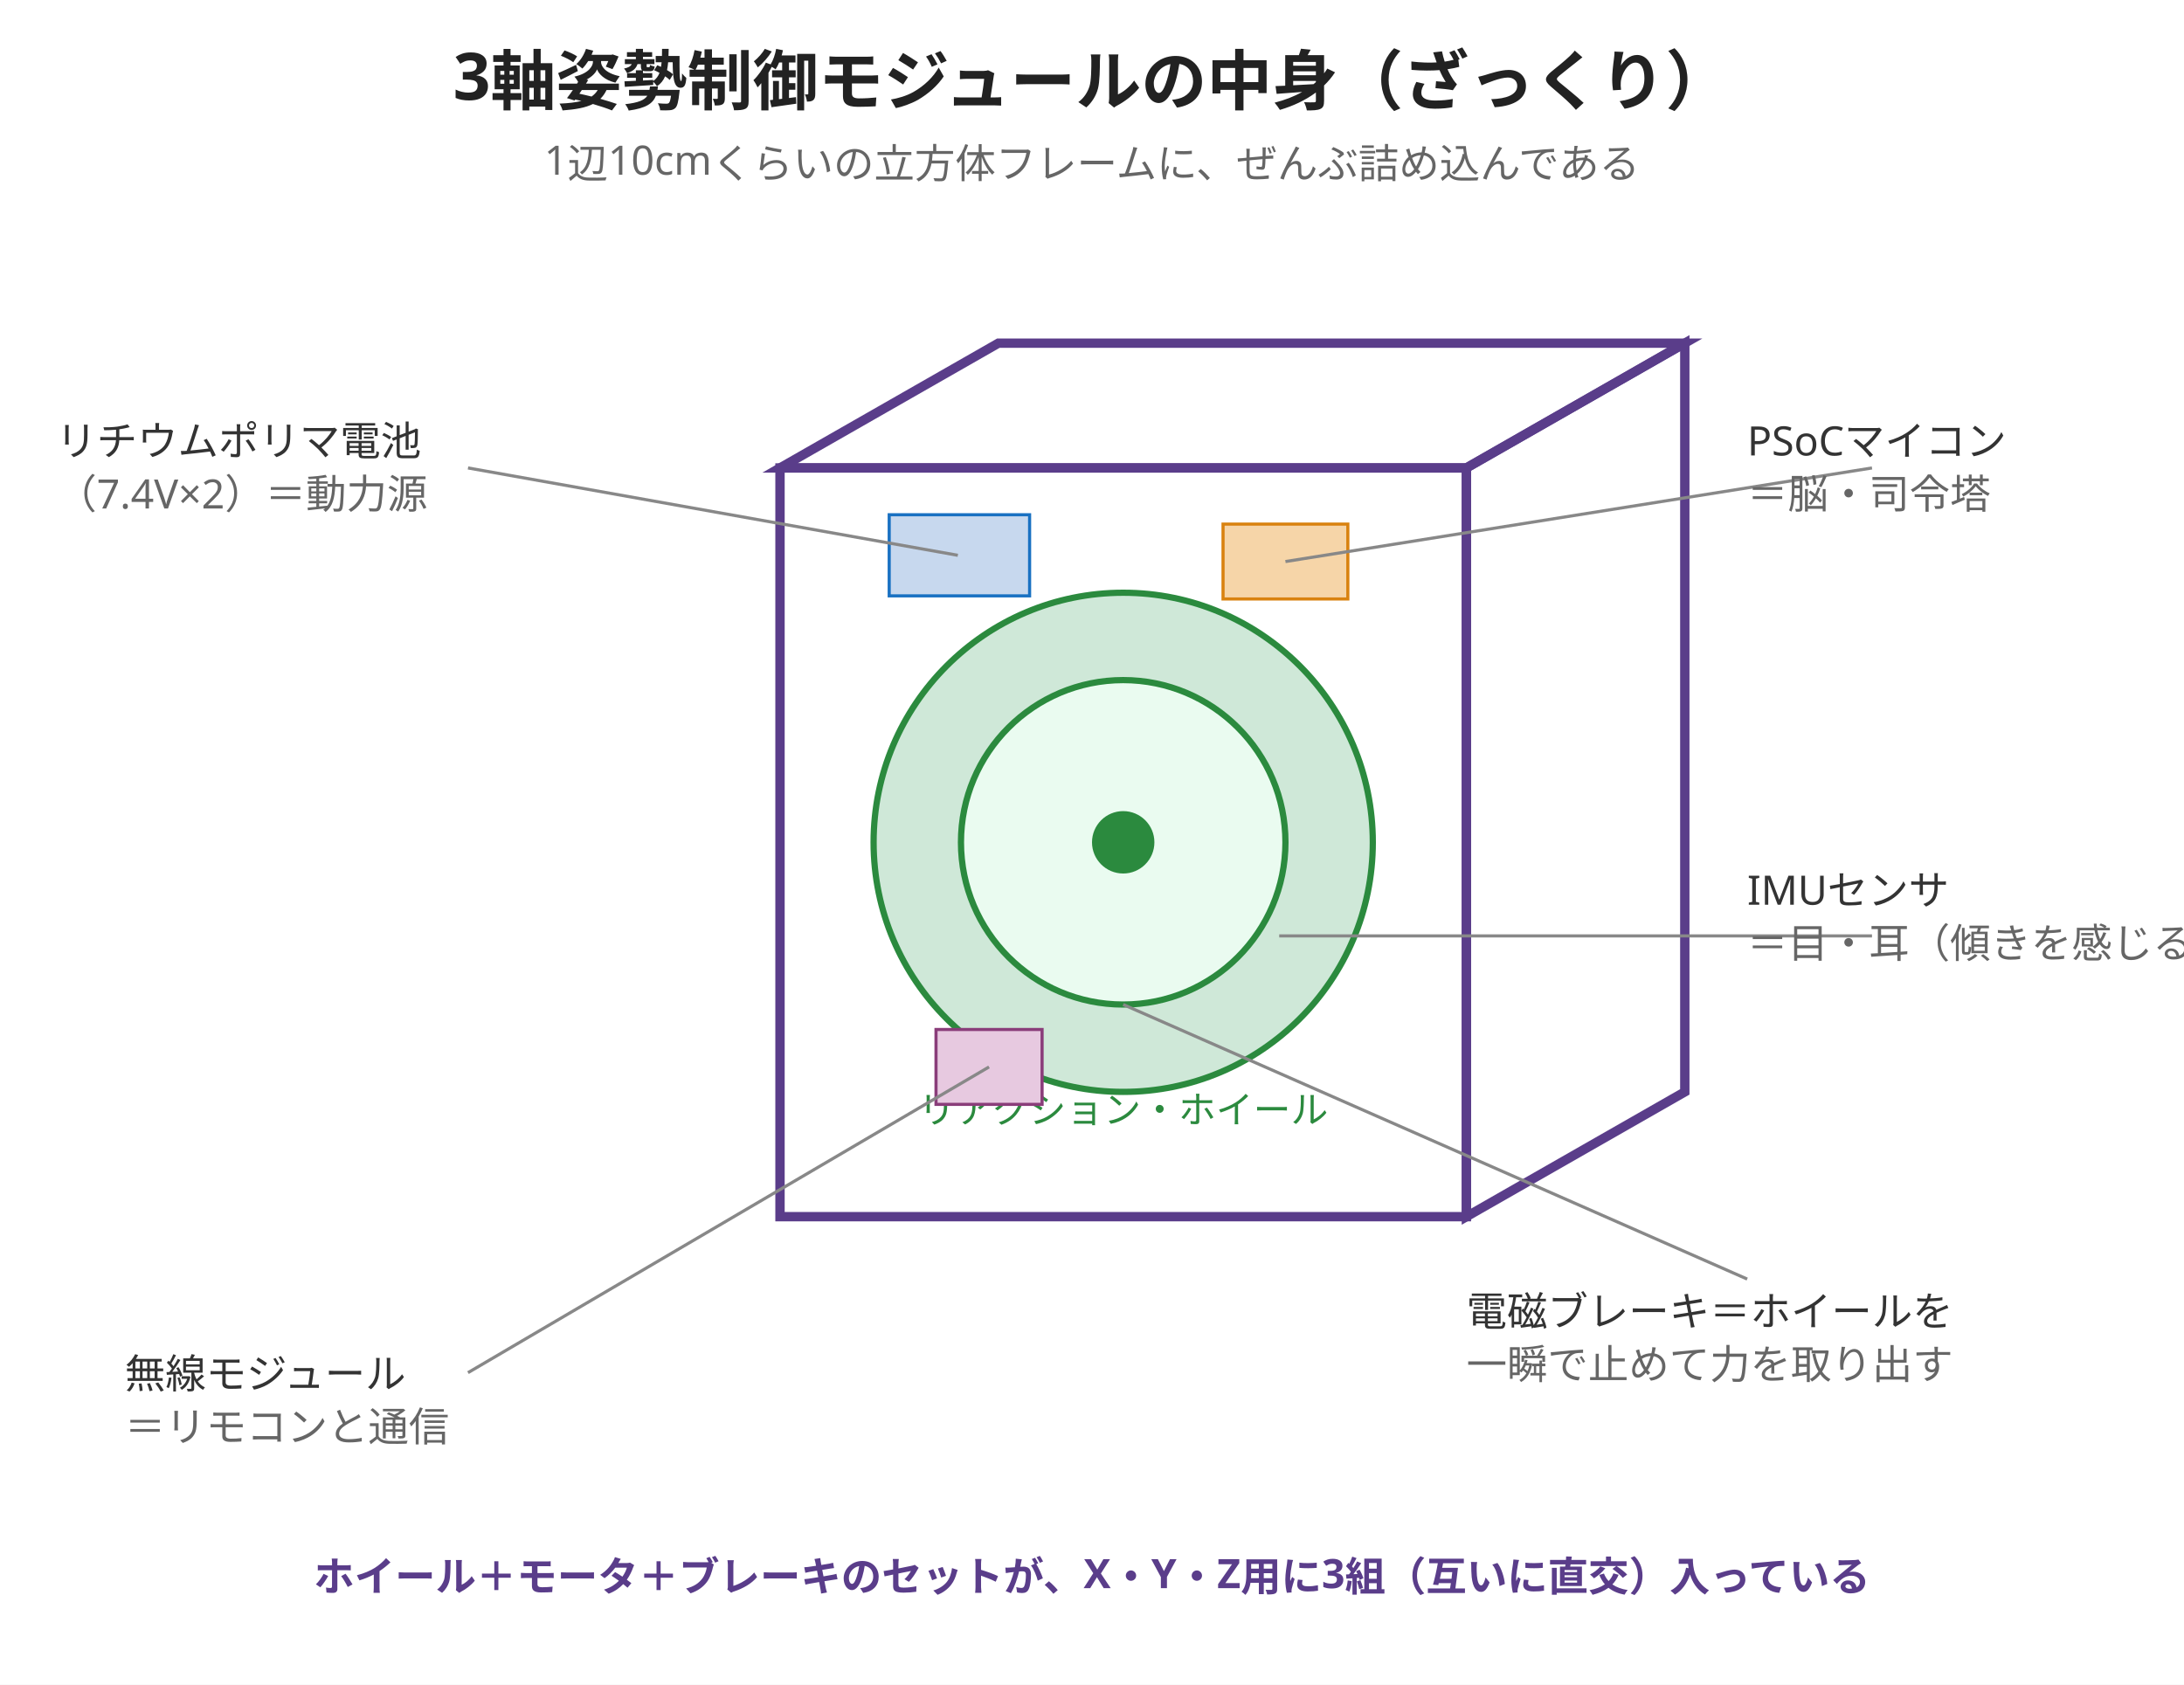
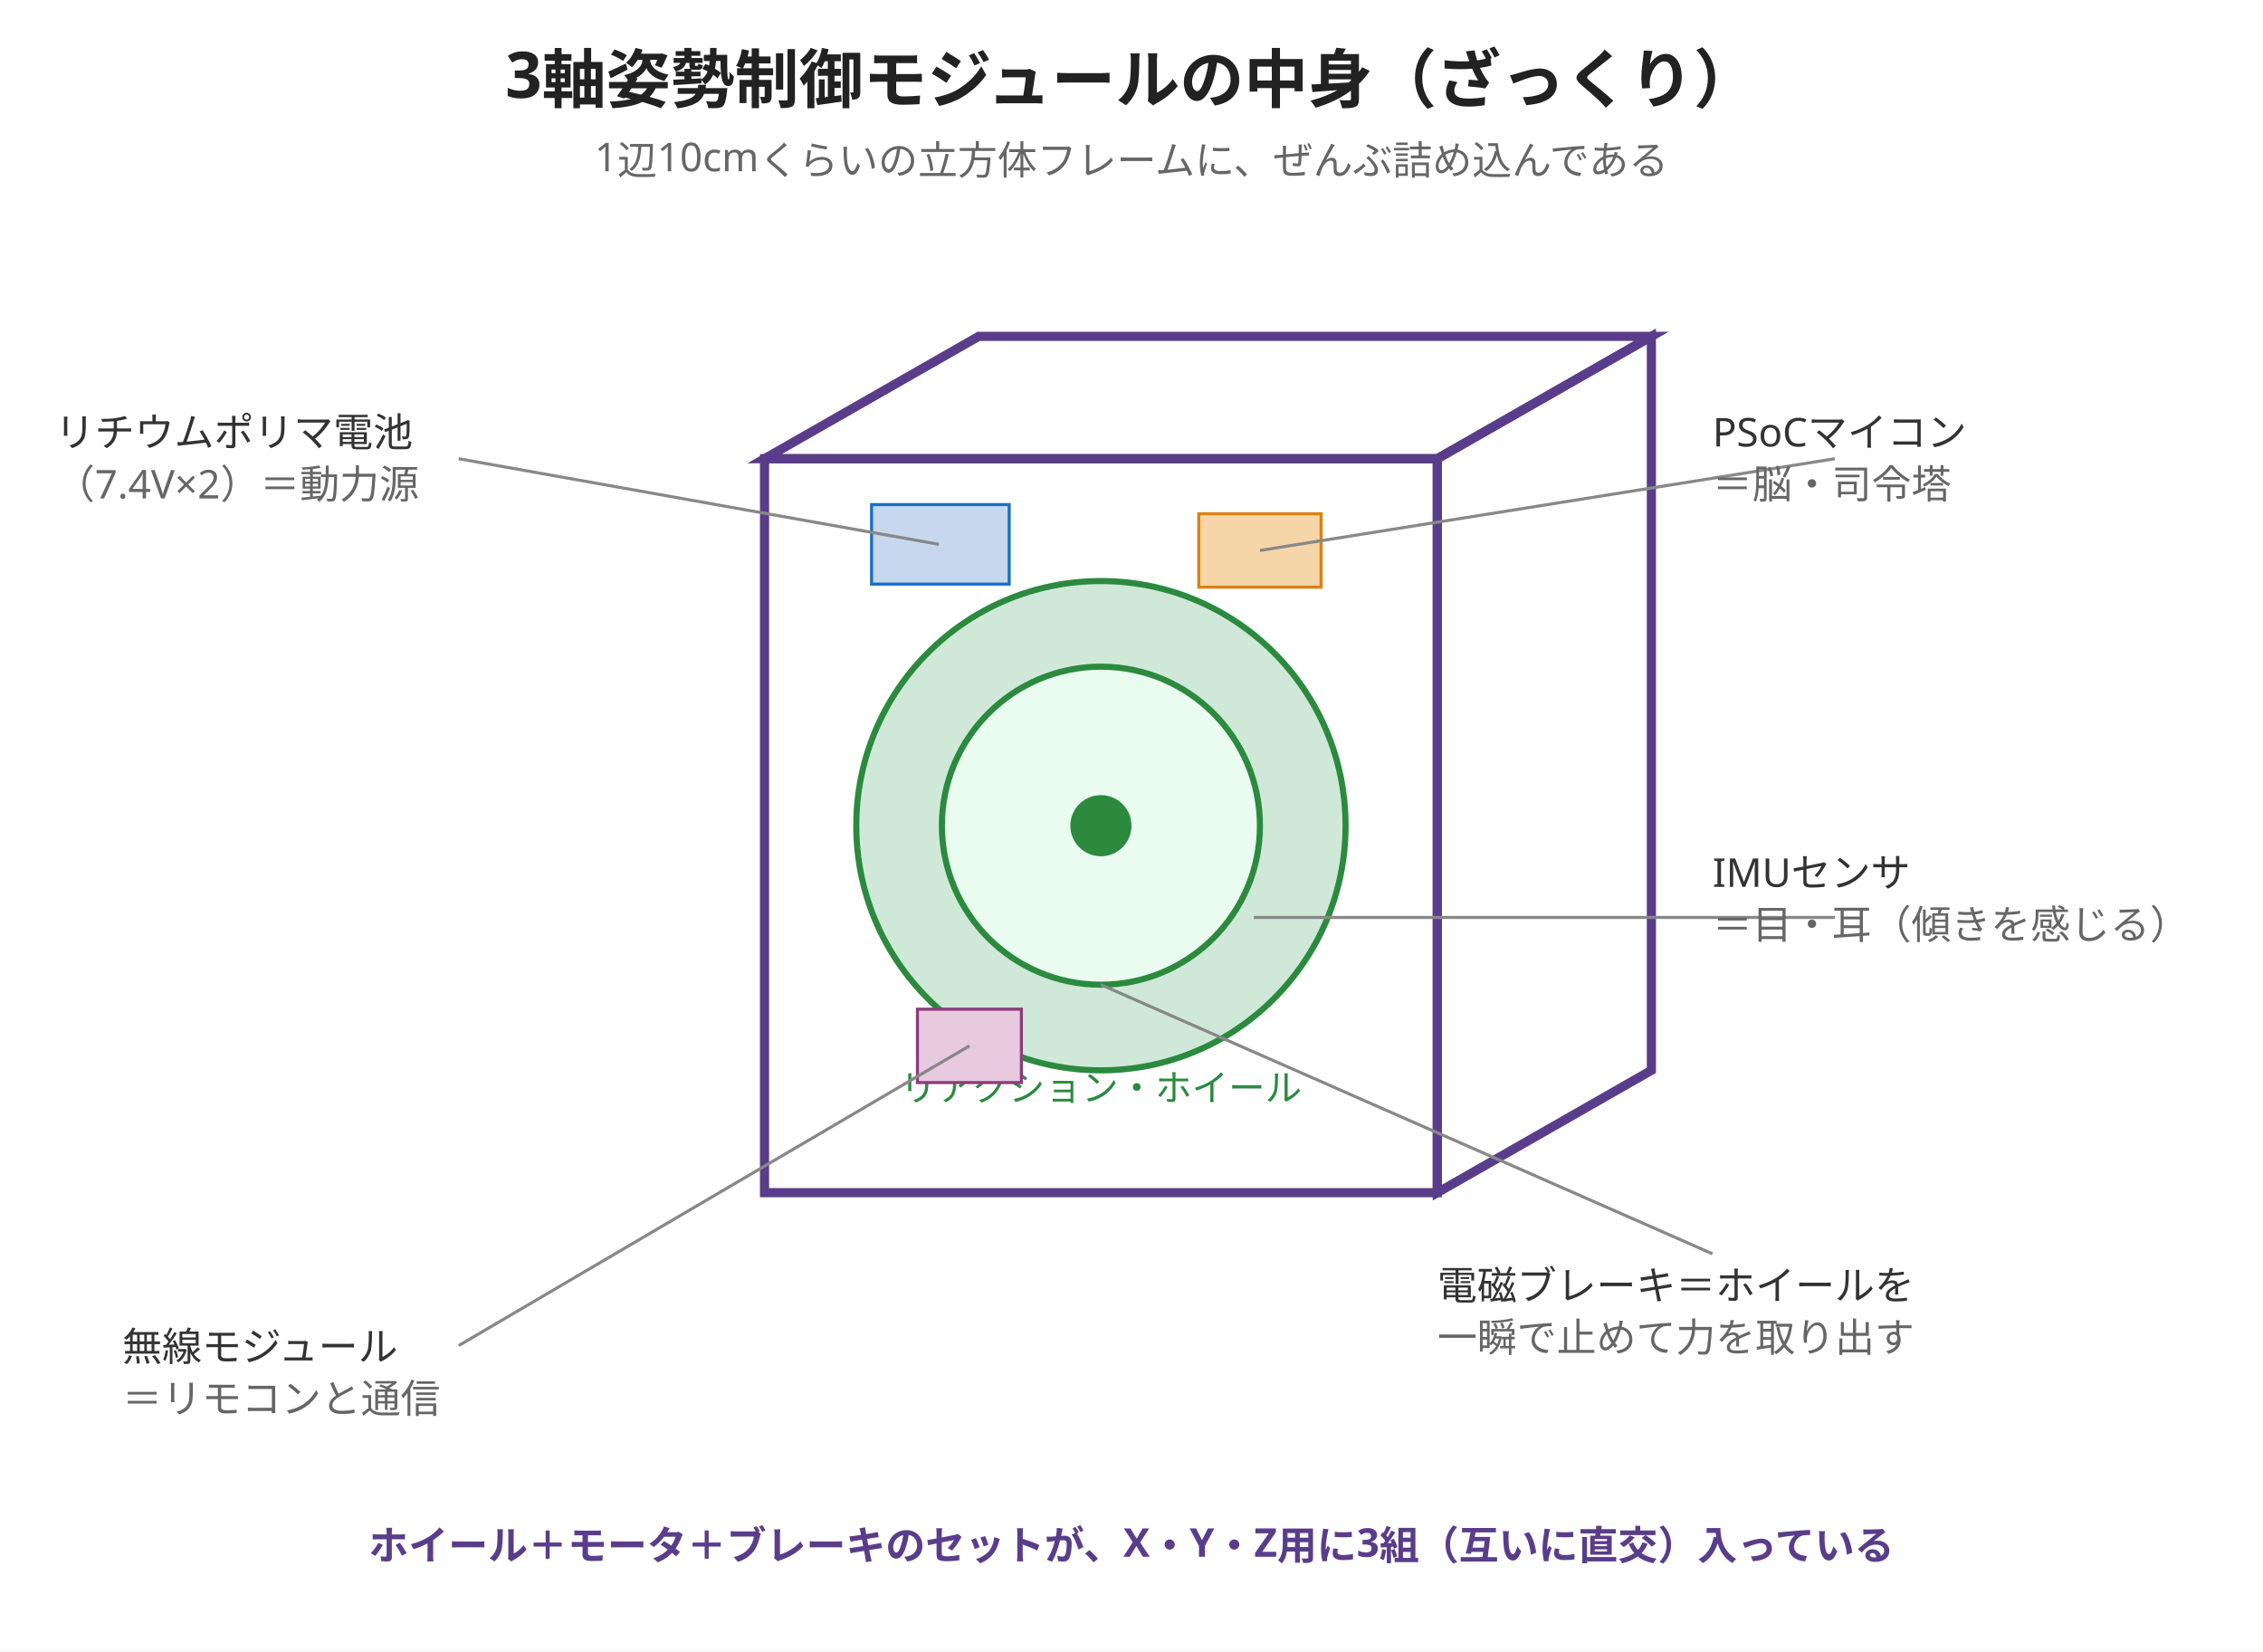
- <svg xmlns="http://www.w3.org/2000/svg" viewBox="0 0 700 540" font-family="sans-serif">
-   <rect width="700" height="540" fill="#ffffff" />
-   <text x="350" y="32" font-size="21" font-weight="bold" text-anchor="middle" fill="#222">3軸姿勢制御モジュールの中身（ざっくり）</text>
-   <text x="350" y="56" font-size="13" text-anchor="middle" fill="#666">1辺10cmくらいの立方体フレームに、ぜんぶ詰め込んである</text>
+ <svg xmlns="http://www.w3.org/2000/svg" viewBox="0 0 740 540" font-family="sans-serif">
+   <rect width="740" height="540" fill="#ffffff" />
+   <text x="370" y="32" font-size="21" font-weight="bold" text-anchor="middle" fill="#222">3軸姿勢制御モジュールの中身（ざっくり）</text>
+   <text x="370" y="56" font-size="13" text-anchor="middle" fill="#666">1辺10cmくらいの立方体フレームに、ぜんぶ詰め込んである</text>
  <g stroke="#5a3d8a" stroke-width="3" fill="none">
    <polygon points="250,150 470,150 540,110 320,110" />
    <polygon points="250,150 250,390 470,390 470,150" />
    <polygon points="470,150 540,110 540,350 470,390" />
  </g>
  <circle cx="360" cy="270" r="80" fill="#cfe8d8" stroke="#2b8a3e" stroke-width="2" />
  <circle cx="360" cy="270" r="52" fill="#eafbf0" stroke="#2b8a3e" stroke-width="2" />
  <circle cx="360" cy="270" r="10" fill="#2b8a3e" />
  <text x="360" y="360" font-size="12" text-anchor="middle" fill="#2b8a3e">リアクション・ホイール</text>
  <rect x="285" y="165" width="45" height="26" fill="#c7d8ee" stroke="#1971c2" />
  <rect x="392" y="168" width="40" height="24" fill="#f6d5a8" stroke="#d9820f" />
  <rect x="300" y="330" width="34" height="24" fill="#e7c9e0" stroke="#8a3d7a" />
  <g font-size="13" fill="#333">
    <line x1="307" y1="178" x2="150" y2="150" stroke="#888" />
    <text x="18" y="146">リチウムポリマ電池</text>
    <text x="18" y="163" fill="#666">（7.4V×2）＝動力源</text>
    <line x1="412" y1="180" x2="600" y2="150" stroke="#888" />
    <text x="560" y="146">PSoCマイコン</text>
    <text x="560" y="163" fill="#666">＝脳・司令塔</text>
    <line x1="317" y1="342" x2="150" y2="440" stroke="#888" />
    <text x="40" y="445">無線モジュール</text>
    <text x="40" y="462" fill="#666">＝リモコンと通信</text>
    <line x1="410" y1="300" x2="600" y2="300" stroke="#888" />
    <text x="560" y="290">IMUセンサ</text>
    <text x="560" y="307" fill="#666">＝目・耳（傾きを感じる）</text>
    <line x1="360" y1="322" x2="560" y2="410" stroke="#888" />
    <text x="470" y="425">電磁ブレーキ＝ホイールを</text>
    <text x="470" y="442" fill="#666">一瞬で止めて力を取り出す</text>
  </g>
-   <text x="350" y="510" font-size="13" text-anchor="middle" fill="#5a3d8a" font-weight="bold">ホイール＋モータ＋ブレーキのセットが、X・Y・Z用に3組（互いに直交）入っている</text>
+   <text x="370" y="510" font-size="13" text-anchor="middle" fill="#5a3d8a" font-weight="bold">ホイール＋モータ＋ブレーキのセットが、X・Y・Z用に3組（互いに直交）入っている</text>
</svg>
